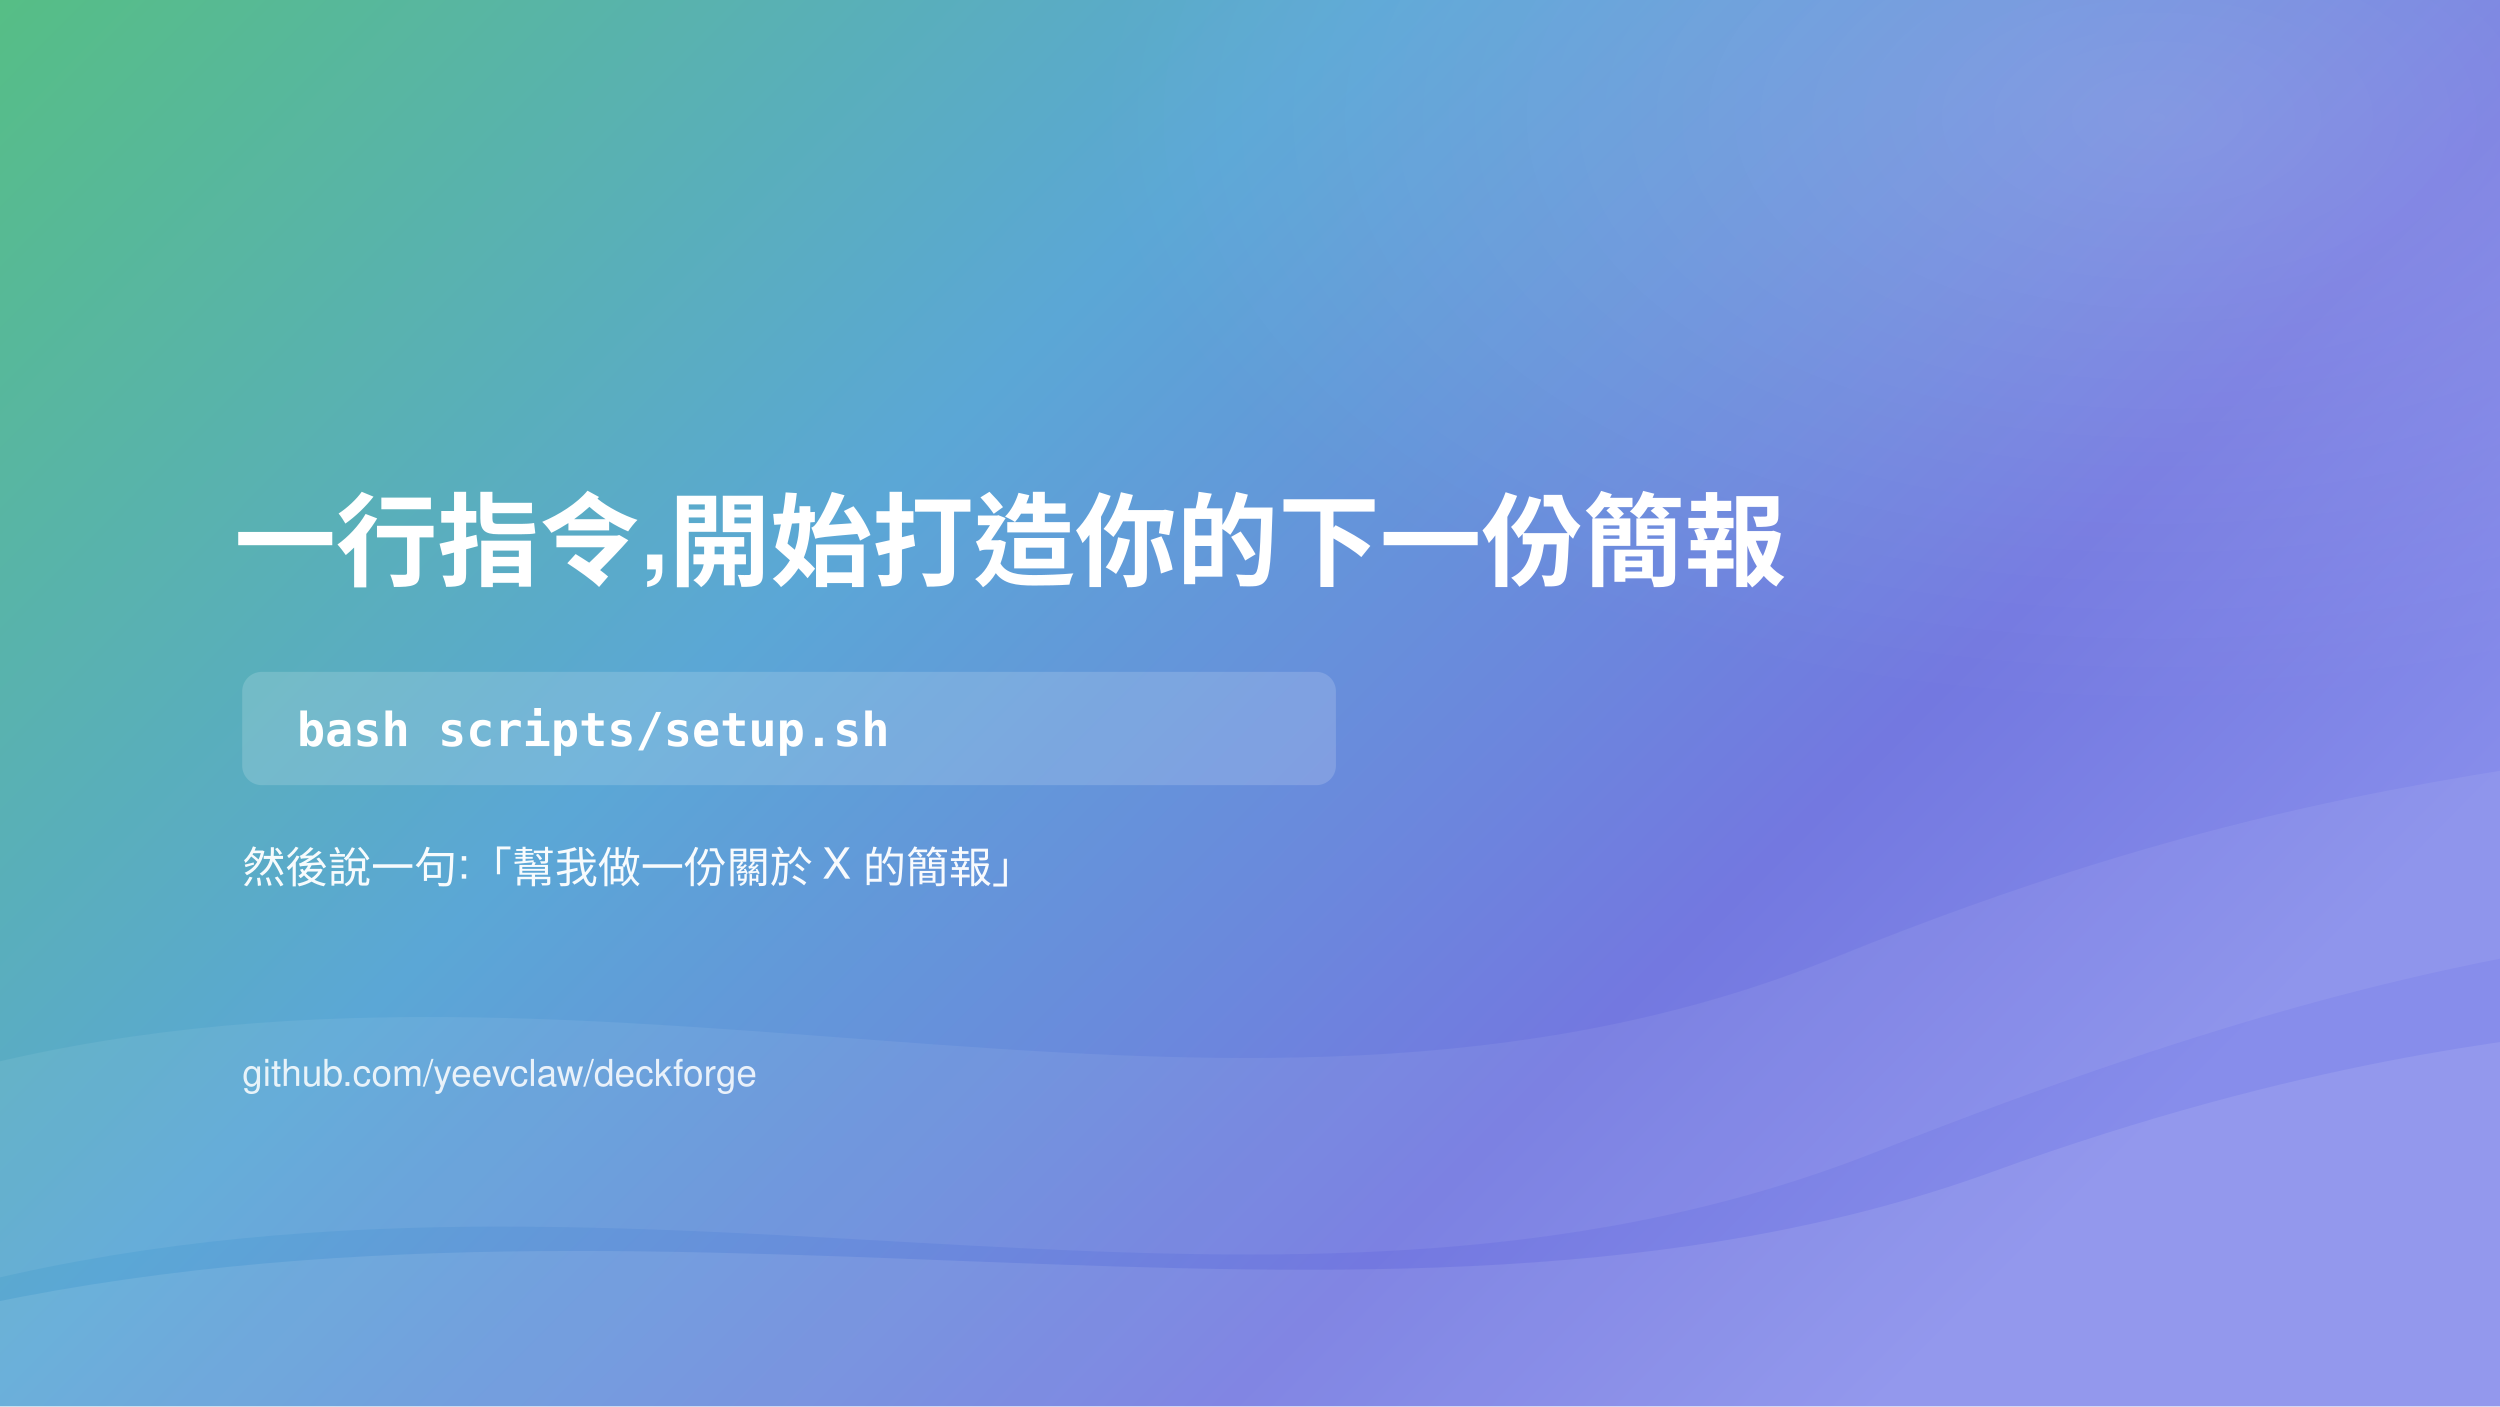
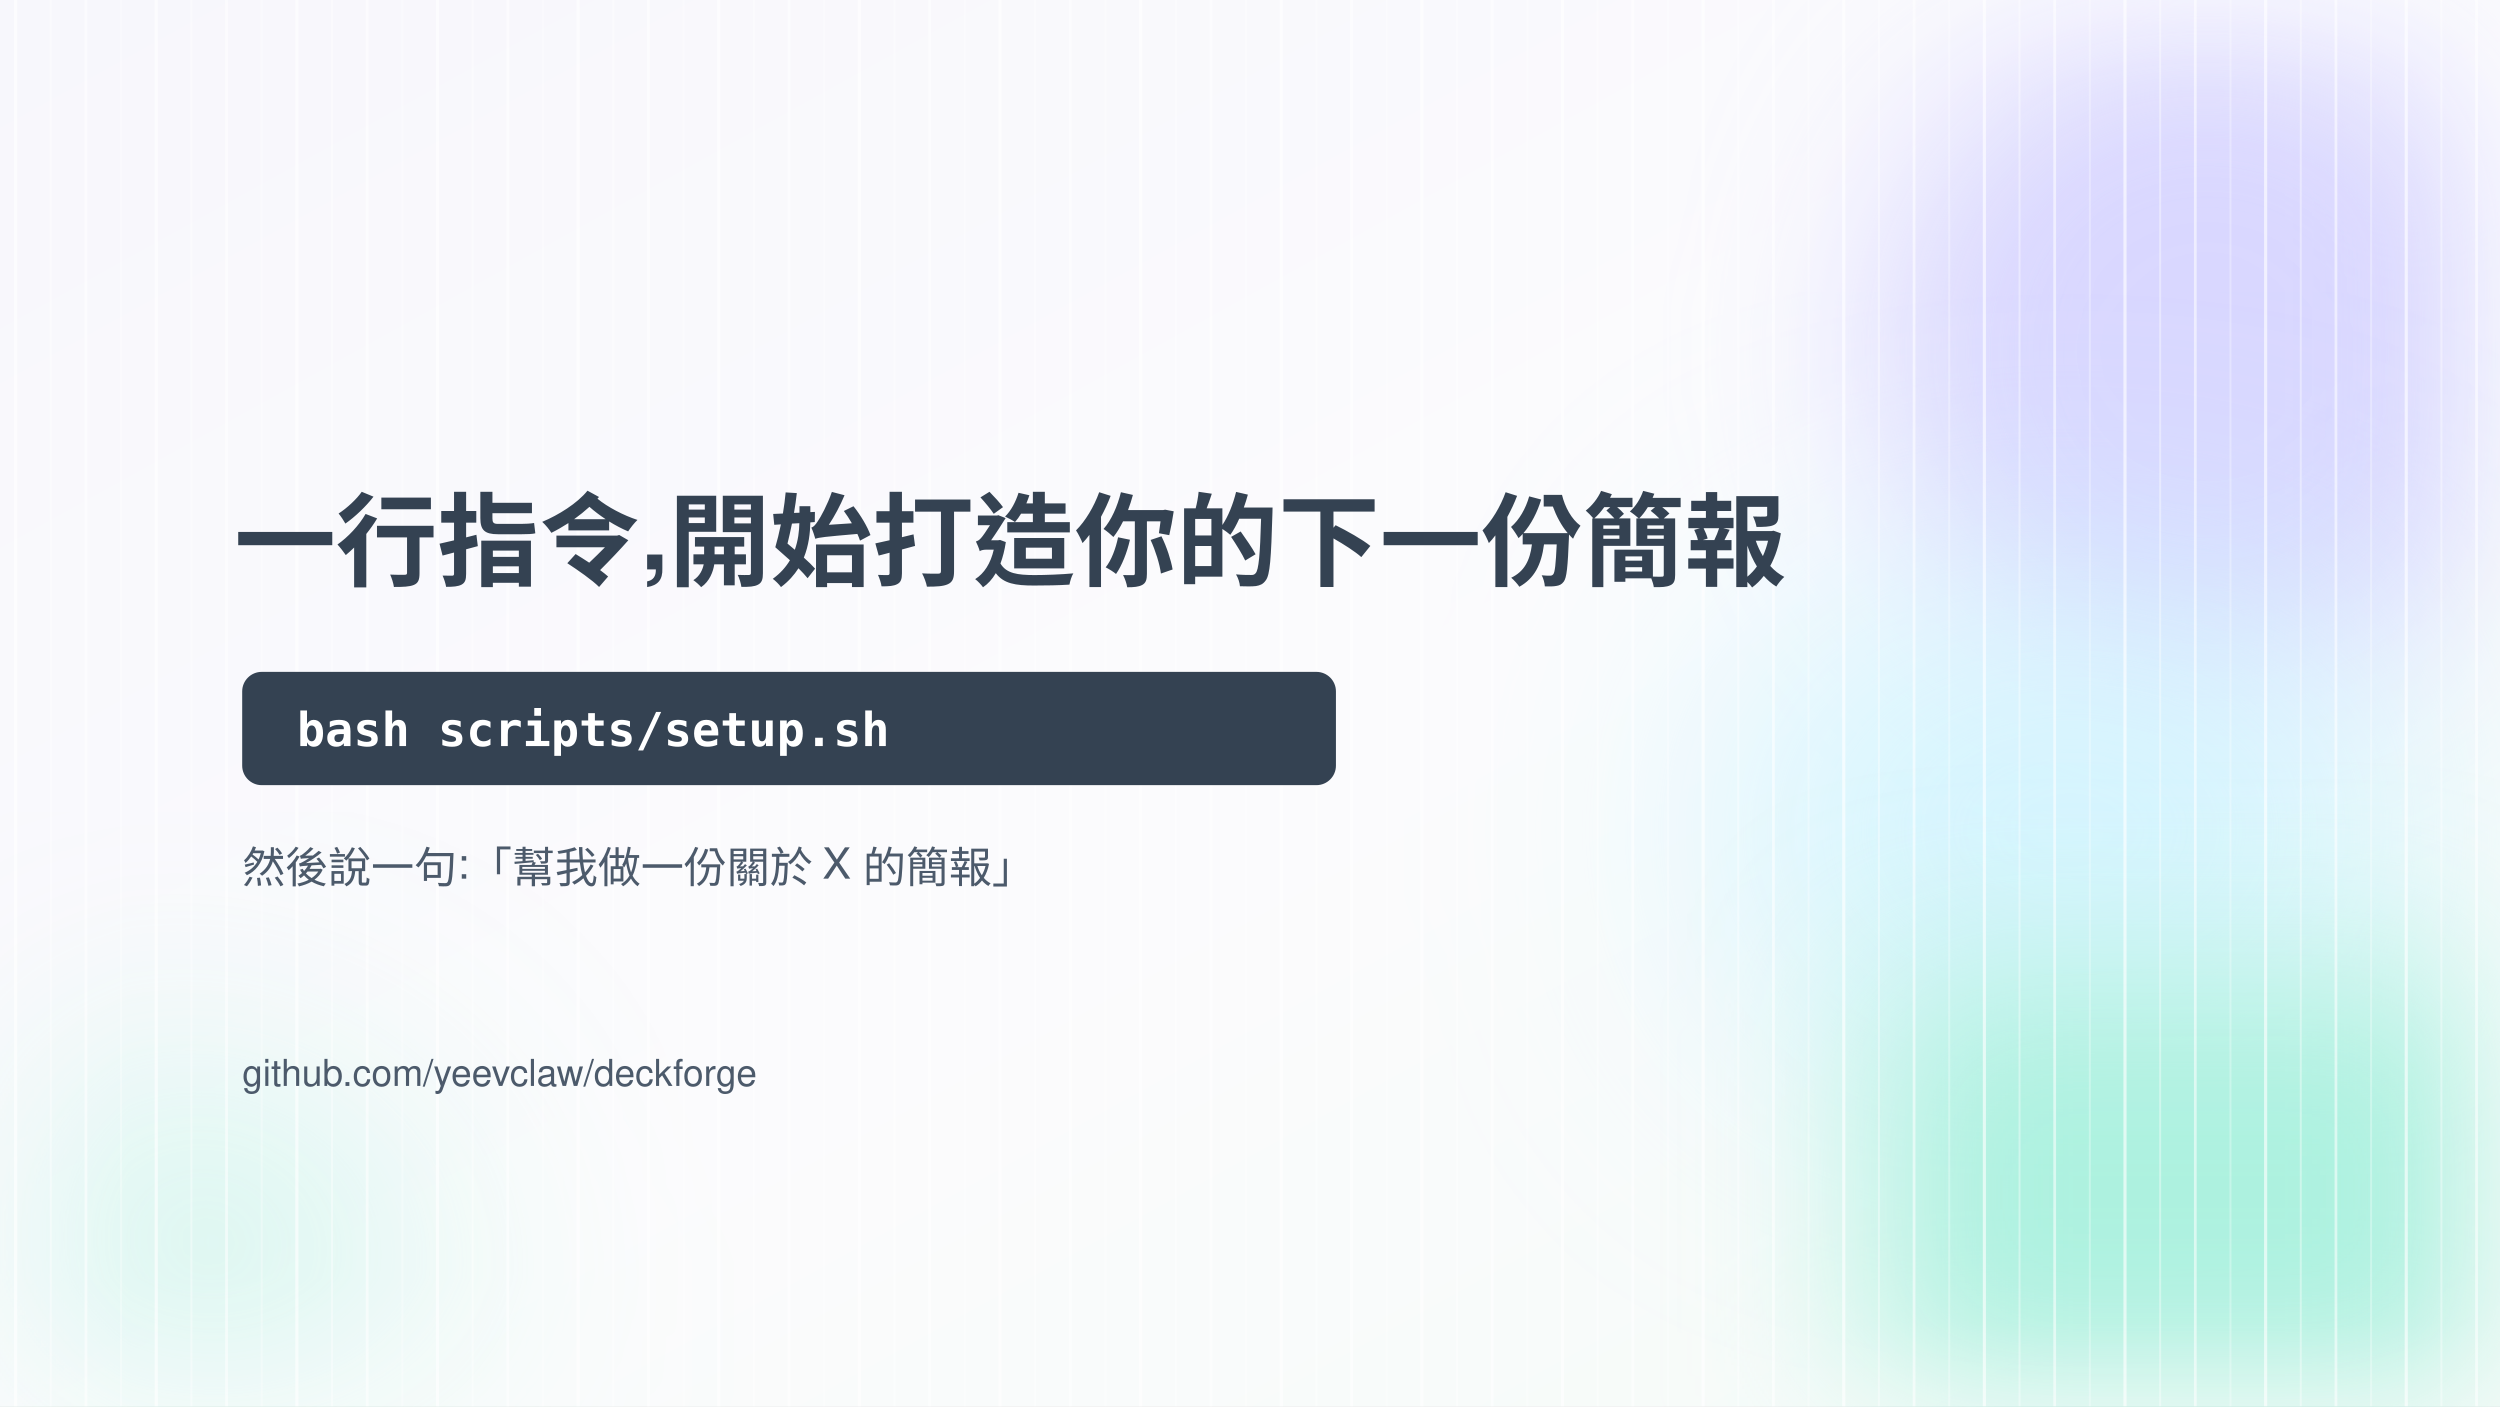
<svg xmlns="http://www.w3.org/2000/svg" viewBox="0 0 1280 720" width="1280" height="720" font-family="Helvetica, 'Helvetica Neue', Arial, 'PingFang TC', 'Microsoft JhengHei', 'Hiragino Sans', 'Noto Sans CJK TC', 'Noto Sans TC', sans-serif">
  <defs>
-     <linearGradient id="coverGrad" x1="0%" y1="0%" x2="100%" y2="55%">
-       <stop offset="0%" stop-color="#56BE85" />
-       <stop offset="42%" stop-color="#5BA7D6" />
-       <stop offset="80%" stop-color="#7378E0" />
-       <stop offset="100%" stop-color="#878DEB" />
+     <filter id="blobBlur" x="-60%" y="-60%" width="220%" height="220%">
+       <feGaussianBlur stdDeviation="46" />
+     </filter>
+     <filter id="hazeBlur" x="-60%" y="-60%" width="220%" height="220%">
+       <feGaussianBlur stdDeviation="70" />
+     </filter>
+     <linearGradient id="baseTint" x1="0" y1="0" x2="1" y2="1">
+       <stop offset="0%" stop-color="#F4F3FB" />
+       <stop offset="55%" stop-color="#FAFAFC" />
+       <stop offset="100%" stop-color="#F0F8F4" />
    </linearGradient>
-     <radialGradient id="glowTR" cx="86%" cy="8%" r="42%">
-       <stop offset="0%" stop-color="#FFFFFF" stop-opacity="0.16" />
-       <stop offset="100%" stop-color="#FFFFFF" stop-opacity="0" />
-     </radialGradient>
  </defs>
-   <rect width="1280" height="720" fill="url(#coverGrad)" />
-   <rect width="1280" height="720" fill="url(#glowTR)" />
-   <g fill="#FFFFFF">
-     <path d="M -60 560 C 280 450, 620 620, 940 490              C 1130 413, 1250 400, 1340 385              L 1340 480              C 1250 495, 1150 515, 960 590              C 640 716, 300 560, -60 670 Z" fill-opacity="0.07" />
-     <path d="M -60 680 C 320 580, 700 716, 1020 600              C 1180 542, 1290 532, 1340 526              L 1340 720 L -60 720 Z" fill-opacity="0.10" />
+   <rect width="1280" height="720" fill="url(#baseTint)" />
+   <circle cx="1130" cy="180" r="170" fill="#C9C6FF" filter="url(#blobBlur)" />
+   <rect x="880" y="300" width="360" height="250" rx="125" fill="#B8EEFF" fill-opacity="0.85" filter="url(#hazeBlur)" />
+   <rect x="960" y="500" width="330" height="230" rx="18" fill="#8AEBD2" filter="url(#blobBlur)" />
+   <rect x="-140" y="560" width="360" height="240" rx="120" fill="#8AEBD2" fill-opacity="0.55" filter="url(#hazeBlur)" />
+   <rect width="1280" height="720" fill="#FFFFFF" fill-opacity="0.30" />
+   <g>
+     <line x1="8" y1="0" x2="8" y2="720" stroke="#FFFFFF" stroke-opacity="0.62" stroke-width="1.6" />
+     <line x1="26" y1="0" x2="26" y2="720" stroke="#FFFFFF" stroke-opacity="0.38" stroke-width="1.0" />
+     <line x1="44" y1="0" x2="44" y2="720" stroke="#FFFFFF" stroke-opacity="0.55" stroke-width="1.4" />
+     <line x1="62" y1="0" x2="62" y2="720" stroke="#FFFFFF" stroke-opacity="0.3" stroke-width="1.0" />
+     <line x1="80" y1="0" x2="80" y2="720" stroke="#FFFFFF" stroke-opacity="0.62" stroke-width="1.6" />
+     <line x1="98" y1="0" x2="98" y2="720" stroke="#FFFFFF" stroke-opacity="0.38" stroke-width="1.0" />
+     <line x1="116" y1="0" x2="116" y2="720" stroke="#FFFFFF" stroke-opacity="0.55" stroke-width="1.4" />
+     <line x1="134" y1="0" x2="134" y2="720" stroke="#FFFFFF" stroke-opacity="0.3" stroke-width="1.0" />
+     <line x1="152" y1="0" x2="152" y2="720" stroke="#FFFFFF" stroke-opacity="0.62" stroke-width="1.6" />
+     <line x1="170" y1="0" x2="170" y2="720" stroke="#FFFFFF" stroke-opacity="0.38" stroke-width="1.0" />
+     <line x1="188" y1="0" x2="188" y2="720" stroke="#FFFFFF" stroke-opacity="0.55" stroke-width="1.4" />
+     <line x1="206" y1="0" x2="206" y2="720" stroke="#FFFFFF" stroke-opacity="0.3" stroke-width="1.0" />
+     <line x1="224" y1="0" x2="224" y2="720" stroke="#FFFFFF" stroke-opacity="0.62" stroke-width="1.6" />
+     <line x1="242" y1="0" x2="242" y2="720" stroke="#FFFFFF" stroke-opacity="0.38" stroke-width="1.0" />
+     <line x1="260" y1="0" x2="260" y2="720" stroke="#FFFFFF" stroke-opacity="0.55" stroke-width="1.4" />
+     <line x1="278" y1="0" x2="278" y2="720" stroke="#FFFFFF" stroke-opacity="0.3" stroke-width="1.0" />
+     <line x1="296" y1="0" x2="296" y2="720" stroke="#FFFFFF" stroke-opacity="0.62" stroke-width="1.6" />
+     <line x1="314" y1="0" x2="314" y2="720" stroke="#FFFFFF" stroke-opacity="0.38" stroke-width="1.0" />
+     <line x1="332" y1="0" x2="332" y2="720" stroke="#FFFFFF" stroke-opacity="0.55" stroke-width="1.4" />
+     <line x1="350" y1="0" x2="350" y2="720" stroke="#FFFFFF" stroke-opacity="0.3" stroke-width="1.0" />
+     <line x1="368" y1="0" x2="368" y2="720" stroke="#FFFFFF" stroke-opacity="0.62" stroke-width="1.6" />
+     <line x1="386" y1="0" x2="386" y2="720" stroke="#FFFFFF" stroke-opacity="0.38" stroke-width="1.0" />
+     <line x1="404" y1="0" x2="404" y2="720" stroke="#FFFFFF" stroke-opacity="0.55" stroke-width="1.4" />
+     <line x1="422" y1="0" x2="422" y2="720" stroke="#FFFFFF" stroke-opacity="0.3" stroke-width="1.0" />
+     <line x1="440" y1="0" x2="440" y2="720" stroke="#FFFFFF" stroke-opacity="0.62" stroke-width="1.6" />
+     <line x1="458" y1="0" x2="458" y2="720" stroke="#FFFFFF" stroke-opacity="0.38" stroke-width="1.0" />
+     <line x1="476" y1="0" x2="476" y2="720" stroke="#FFFFFF" stroke-opacity="0.55" stroke-width="1.4" />
+     <line x1="494" y1="0" x2="494" y2="720" stroke="#FFFFFF" stroke-opacity="0.3" stroke-width="1.0" />
+     <line x1="512" y1="0" x2="512" y2="720" stroke="#FFFFFF" stroke-opacity="0.62" stroke-width="1.6" />
+     <line x1="530" y1="0" x2="530" y2="720" stroke="#FFFFFF" stroke-opacity="0.38" stroke-width="1.0" />
+     <line x1="548" y1="0" x2="548" y2="720" stroke="#FFFFFF" stroke-opacity="0.55" stroke-width="1.4" />
+     <line x1="566" y1="0" x2="566" y2="720" stroke="#FFFFFF" stroke-opacity="0.3" stroke-width="1.0" />
+     <line x1="584" y1="0" x2="584" y2="720" stroke="#FFFFFF" stroke-opacity="0.62" stroke-width="1.6" />
+     <line x1="602" y1="0" x2="602" y2="720" stroke="#FFFFFF" stroke-opacity="0.38" stroke-width="1.0" />
+     <line x1="620" y1="0" x2="620" y2="720" stroke="#FFFFFF" stroke-opacity="0.55" stroke-width="1.4" />
+     <line x1="638" y1="0" x2="638" y2="720" stroke="#FFFFFF" stroke-opacity="0.3" stroke-width="1.0" />
+     <line x1="656" y1="0" x2="656" y2="720" stroke="#FFFFFF" stroke-opacity="0.62" stroke-width="1.6" />
+     <line x1="674" y1="0" x2="674" y2="720" stroke="#FFFFFF" stroke-opacity="0.38" stroke-width="1.0" />
+     <line x1="692" y1="0" x2="692" y2="720" stroke="#FFFFFF" stroke-opacity="0.55" stroke-width="1.4" />
+     <line x1="710" y1="0" x2="710" y2="720" stroke="#FFFFFF" stroke-opacity="0.3" stroke-width="1.0" />
+     <line x1="728" y1="0" x2="728" y2="720" stroke="#FFFFFF" stroke-opacity="0.62" stroke-width="1.6" />
+     <line x1="746" y1="0" x2="746" y2="720" stroke="#FFFFFF" stroke-opacity="0.38" stroke-width="1.0" />
+     <line x1="764" y1="0" x2="764" y2="720" stroke="#FFFFFF" stroke-opacity="0.55" stroke-width="1.4" />
+     <line x1="782" y1="0" x2="782" y2="720" stroke="#FFFFFF" stroke-opacity="0.3" stroke-width="1.0" />
+     <line x1="800" y1="0" x2="800" y2="720" stroke="#FFFFFF" stroke-opacity="0.62" stroke-width="1.6" />
+     <line x1="818" y1="0" x2="818" y2="720" stroke="#FFFFFF" stroke-opacity="0.38" stroke-width="1.0" />
+     <line x1="836" y1="0" x2="836" y2="720" stroke="#FFFFFF" stroke-opacity="0.55" stroke-width="1.4" />
+     <line x1="854" y1="0" x2="854" y2="720" stroke="#FFFFFF" stroke-opacity="0.3" stroke-width="1.0" />
+     <line x1="872" y1="0" x2="872" y2="720" stroke="#FFFFFF" stroke-opacity="0.62" stroke-width="1.6" />
+     <line x1="890" y1="0" x2="890" y2="720" stroke="#FFFFFF" stroke-opacity="0.38" stroke-width="1.0" />
+     <line x1="908" y1="0" x2="908" y2="720" stroke="#FFFFFF" stroke-opacity="0.55" stroke-width="1.4" />
+     <line x1="926" y1="0" x2="926" y2="720" stroke="#FFFFFF" stroke-opacity="0.3" stroke-width="1.0" />
+     <line x1="944" y1="0" x2="944" y2="720" stroke="#FFFFFF" stroke-opacity="0.62" stroke-width="1.6" />
+     <line x1="962" y1="0" x2="962" y2="720" stroke="#FFFFFF" stroke-opacity="0.38" stroke-width="1.0" />
+     <line x1="980" y1="0" x2="980" y2="720" stroke="#FFFFFF" stroke-opacity="0.55" stroke-width="1.4" />
+     <line x1="998" y1="0" x2="998" y2="720" stroke="#FFFFFF" stroke-opacity="0.3" stroke-width="1.0" />
+     <line x1="1016" y1="0" x2="1016" y2="720" stroke="#FFFFFF" stroke-opacity="0.62" stroke-width="1.6" />
+     <line x1="1034" y1="0" x2="1034" y2="720" stroke="#FFFFFF" stroke-opacity="0.38" stroke-width="1.0" />
+     <line x1="1052" y1="0" x2="1052" y2="720" stroke="#FFFFFF" stroke-opacity="0.55" stroke-width="1.4" />
+     <line x1="1070" y1="0" x2="1070" y2="720" stroke="#FFFFFF" stroke-opacity="0.3" stroke-width="1.0" />
+     <line x1="1088" y1="0" x2="1088" y2="720" stroke="#FFFFFF" stroke-opacity="0.62" stroke-width="1.6" />
+     <line x1="1106" y1="0" x2="1106" y2="720" stroke="#FFFFFF" stroke-opacity="0.38" stroke-width="1.0" />
+     <line x1="1124" y1="0" x2="1124" y2="720" stroke="#FFFFFF" stroke-opacity="0.55" stroke-width="1.4" />
+     <line x1="1142" y1="0" x2="1142" y2="720" stroke="#FFFFFF" stroke-opacity="0.3" stroke-width="1.0" />
+     <line x1="1160" y1="0" x2="1160" y2="720" stroke="#FFFFFF" stroke-opacity="0.62" stroke-width="1.6" />
+     <line x1="1178" y1="0" x2="1178" y2="720" stroke="#FFFFFF" stroke-opacity="0.38" stroke-width="1.0" />
+     <line x1="1196" y1="0" x2="1196" y2="720" stroke="#FFFFFF" stroke-opacity="0.55" stroke-width="1.4" />
+     <line x1="1214" y1="0" x2="1214" y2="720" stroke="#FFFFFF" stroke-opacity="0.3" stroke-width="1.0" />
+     <line x1="1232" y1="0" x2="1232" y2="720" stroke="#FFFFFF" stroke-opacity="0.62" stroke-width="1.6" />
+     <line x1="1250" y1="0" x2="1250" y2="720" stroke="#FFFFFF" stroke-opacity="0.38" stroke-width="1.0" />
+     <line x1="1268" y1="0" x2="1268" y2="720" stroke="#FFFFFF" stroke-opacity="0.55" stroke-width="1.4" />
  </g>
-   <text x="120" y="296" font-size="52" font-weight="800" fill="#FFFFFF">一行指令,開始打造你的下一份簡報</text>
-   <rect x="124" y="344" width="560" height="58" rx="10" fill="#FFFFFF" fill-opacity="0.16" />
+   <text x="120" y="296" font-size="52" font-weight="700" fill="#344252">一行指令,開始打造你的下一份簡報</text>
+   <rect x="124" y="344" width="560" height="58" rx="10" fill="#344252" />
  <text x="152" y="382" font-size="24" font-weight="700" fill="#FFFFFF" font-family="'SFMono-Regular', Menlo, Consolas, monospace">bash scripts/setup.sh</text>
-   <text x="124" y="452" font-size="22" fill="#FFFFFF" fill-opacity="0.95">然後說一句:「幫我做一份關於 X 的簡報」</text>
-   <text x="124" y="556" font-size="19" fill="#FFFFFF" fill-opacity="0.85">github.com/yeevclaw/deckforge</text>
+   <text x="124" y="452" font-size="22" fill="#4C5A6B">然後說一句:「幫我做一份關於 X 的簡報」</text>
+   <text x="124" y="556" font-size="19" fill="#4C5A6B">github.com/yeevclaw/deckforge</text>
</svg>
